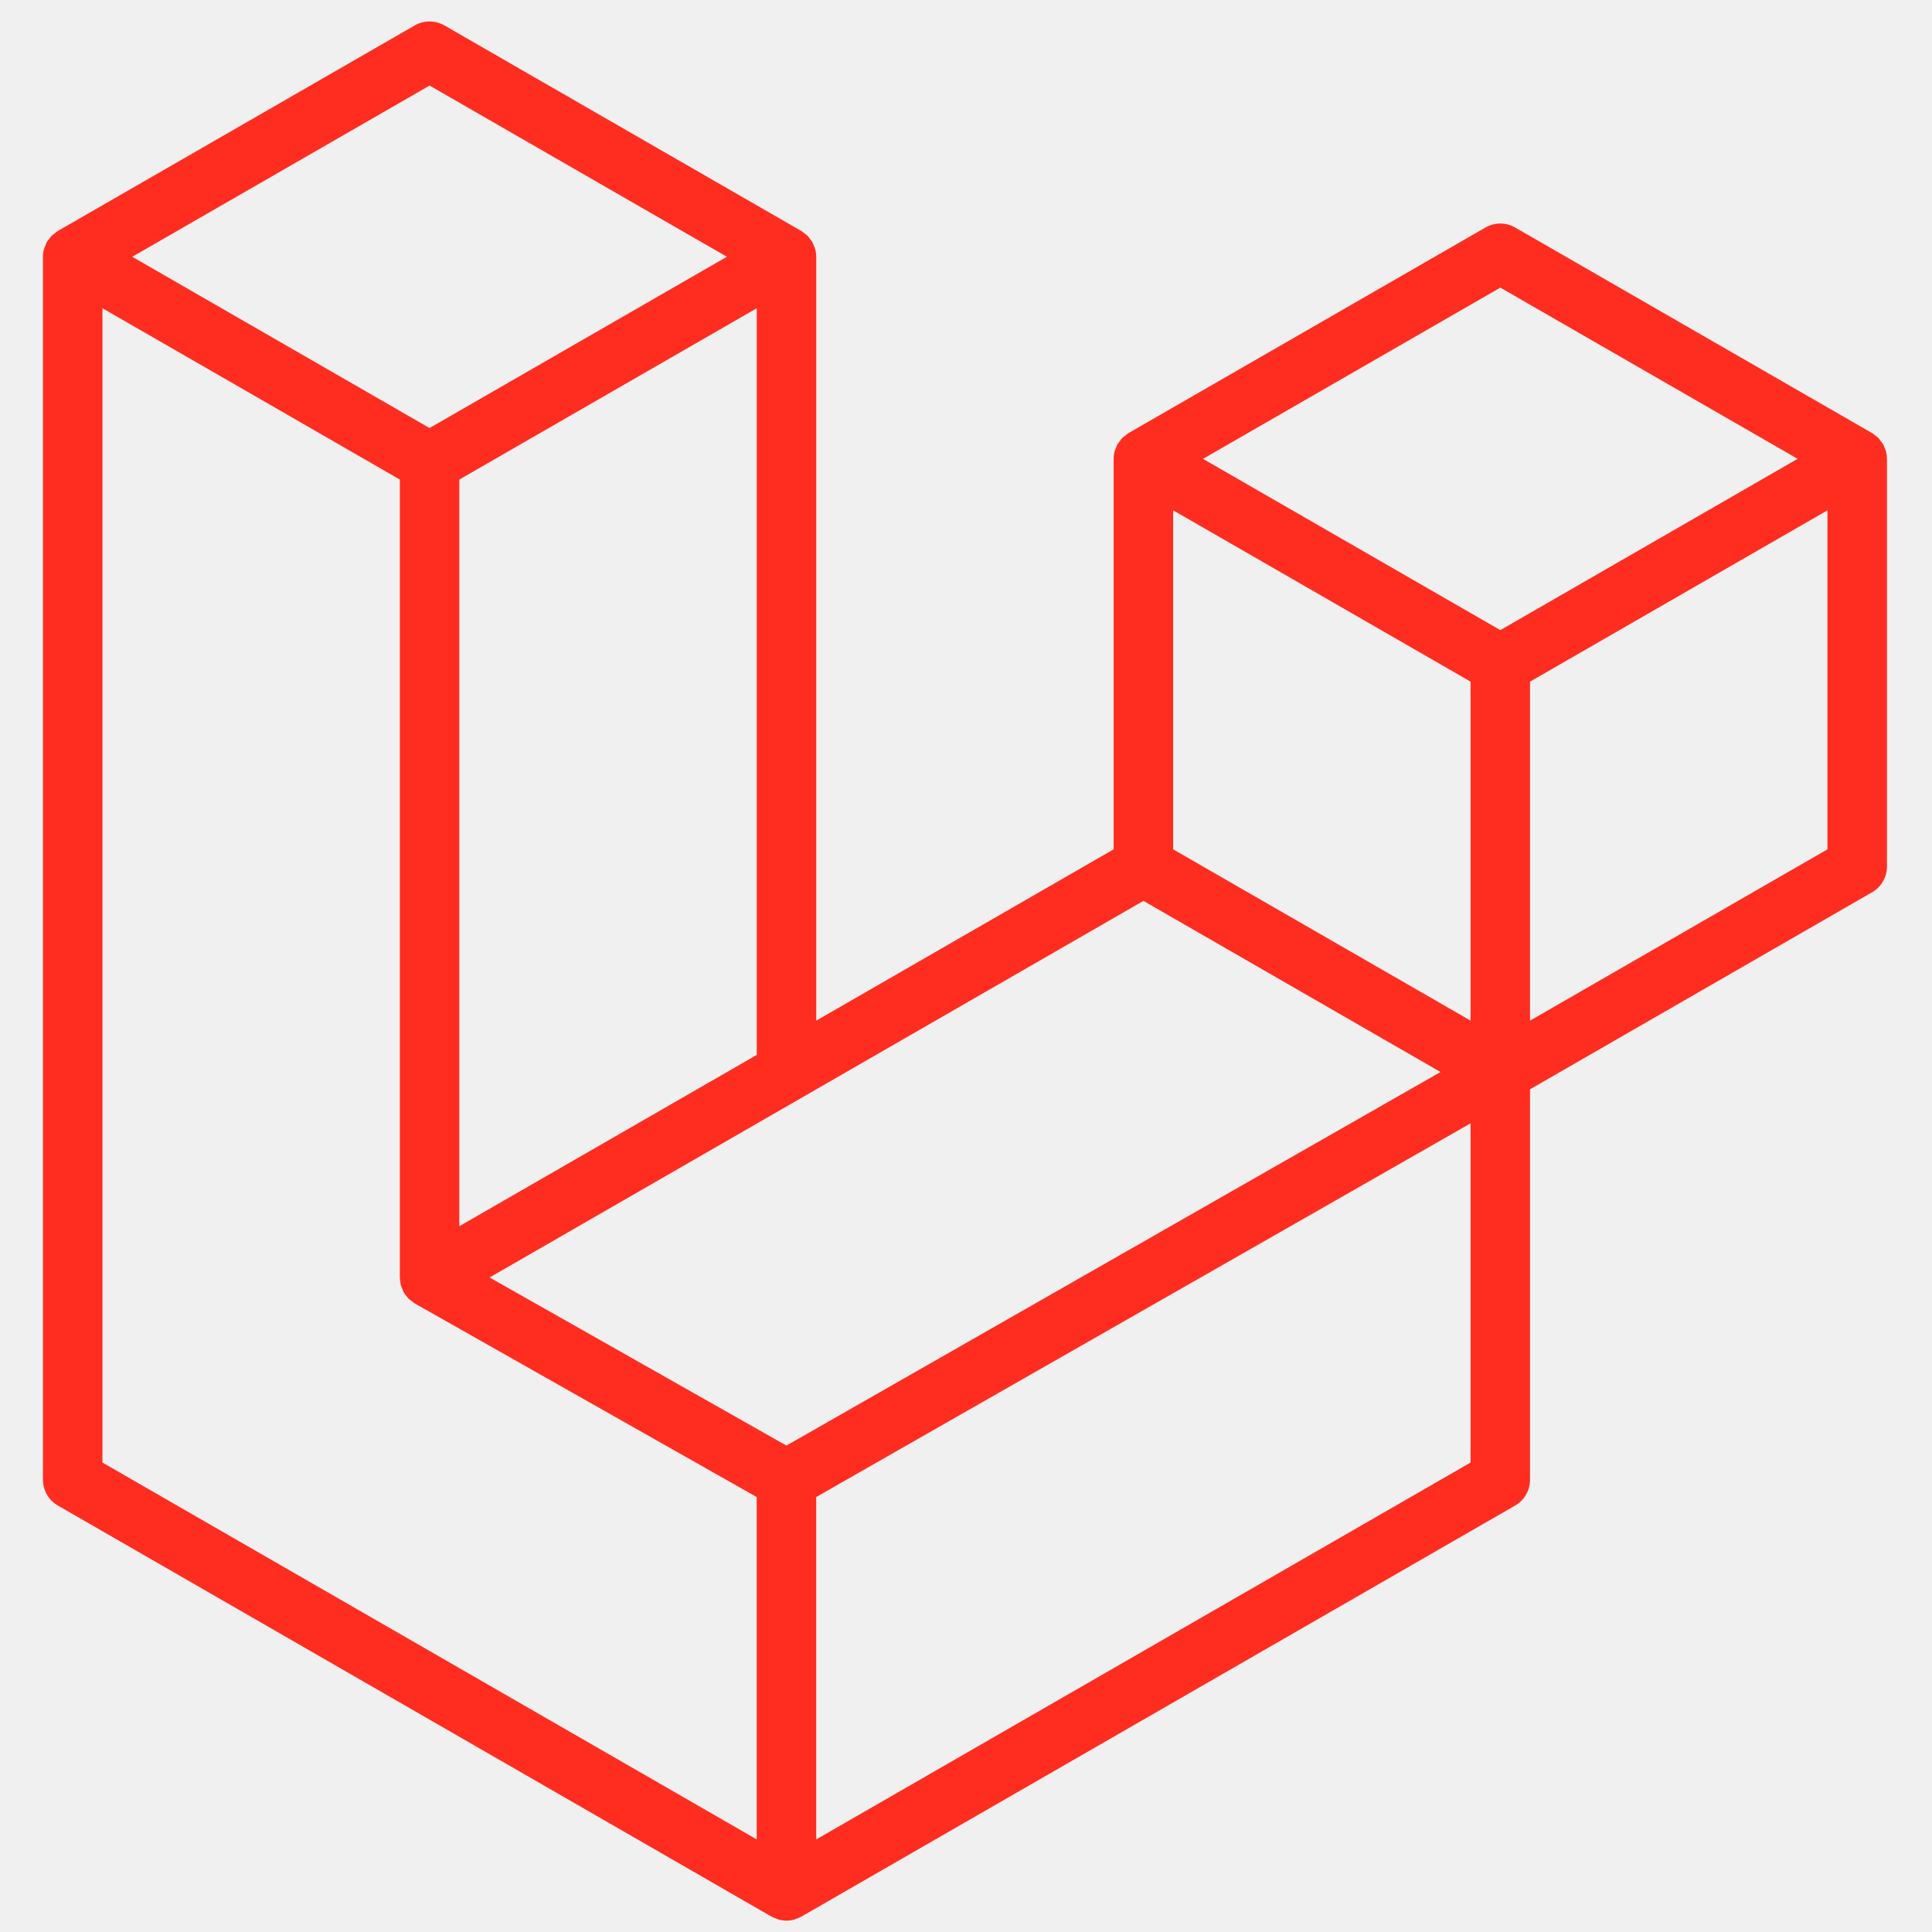
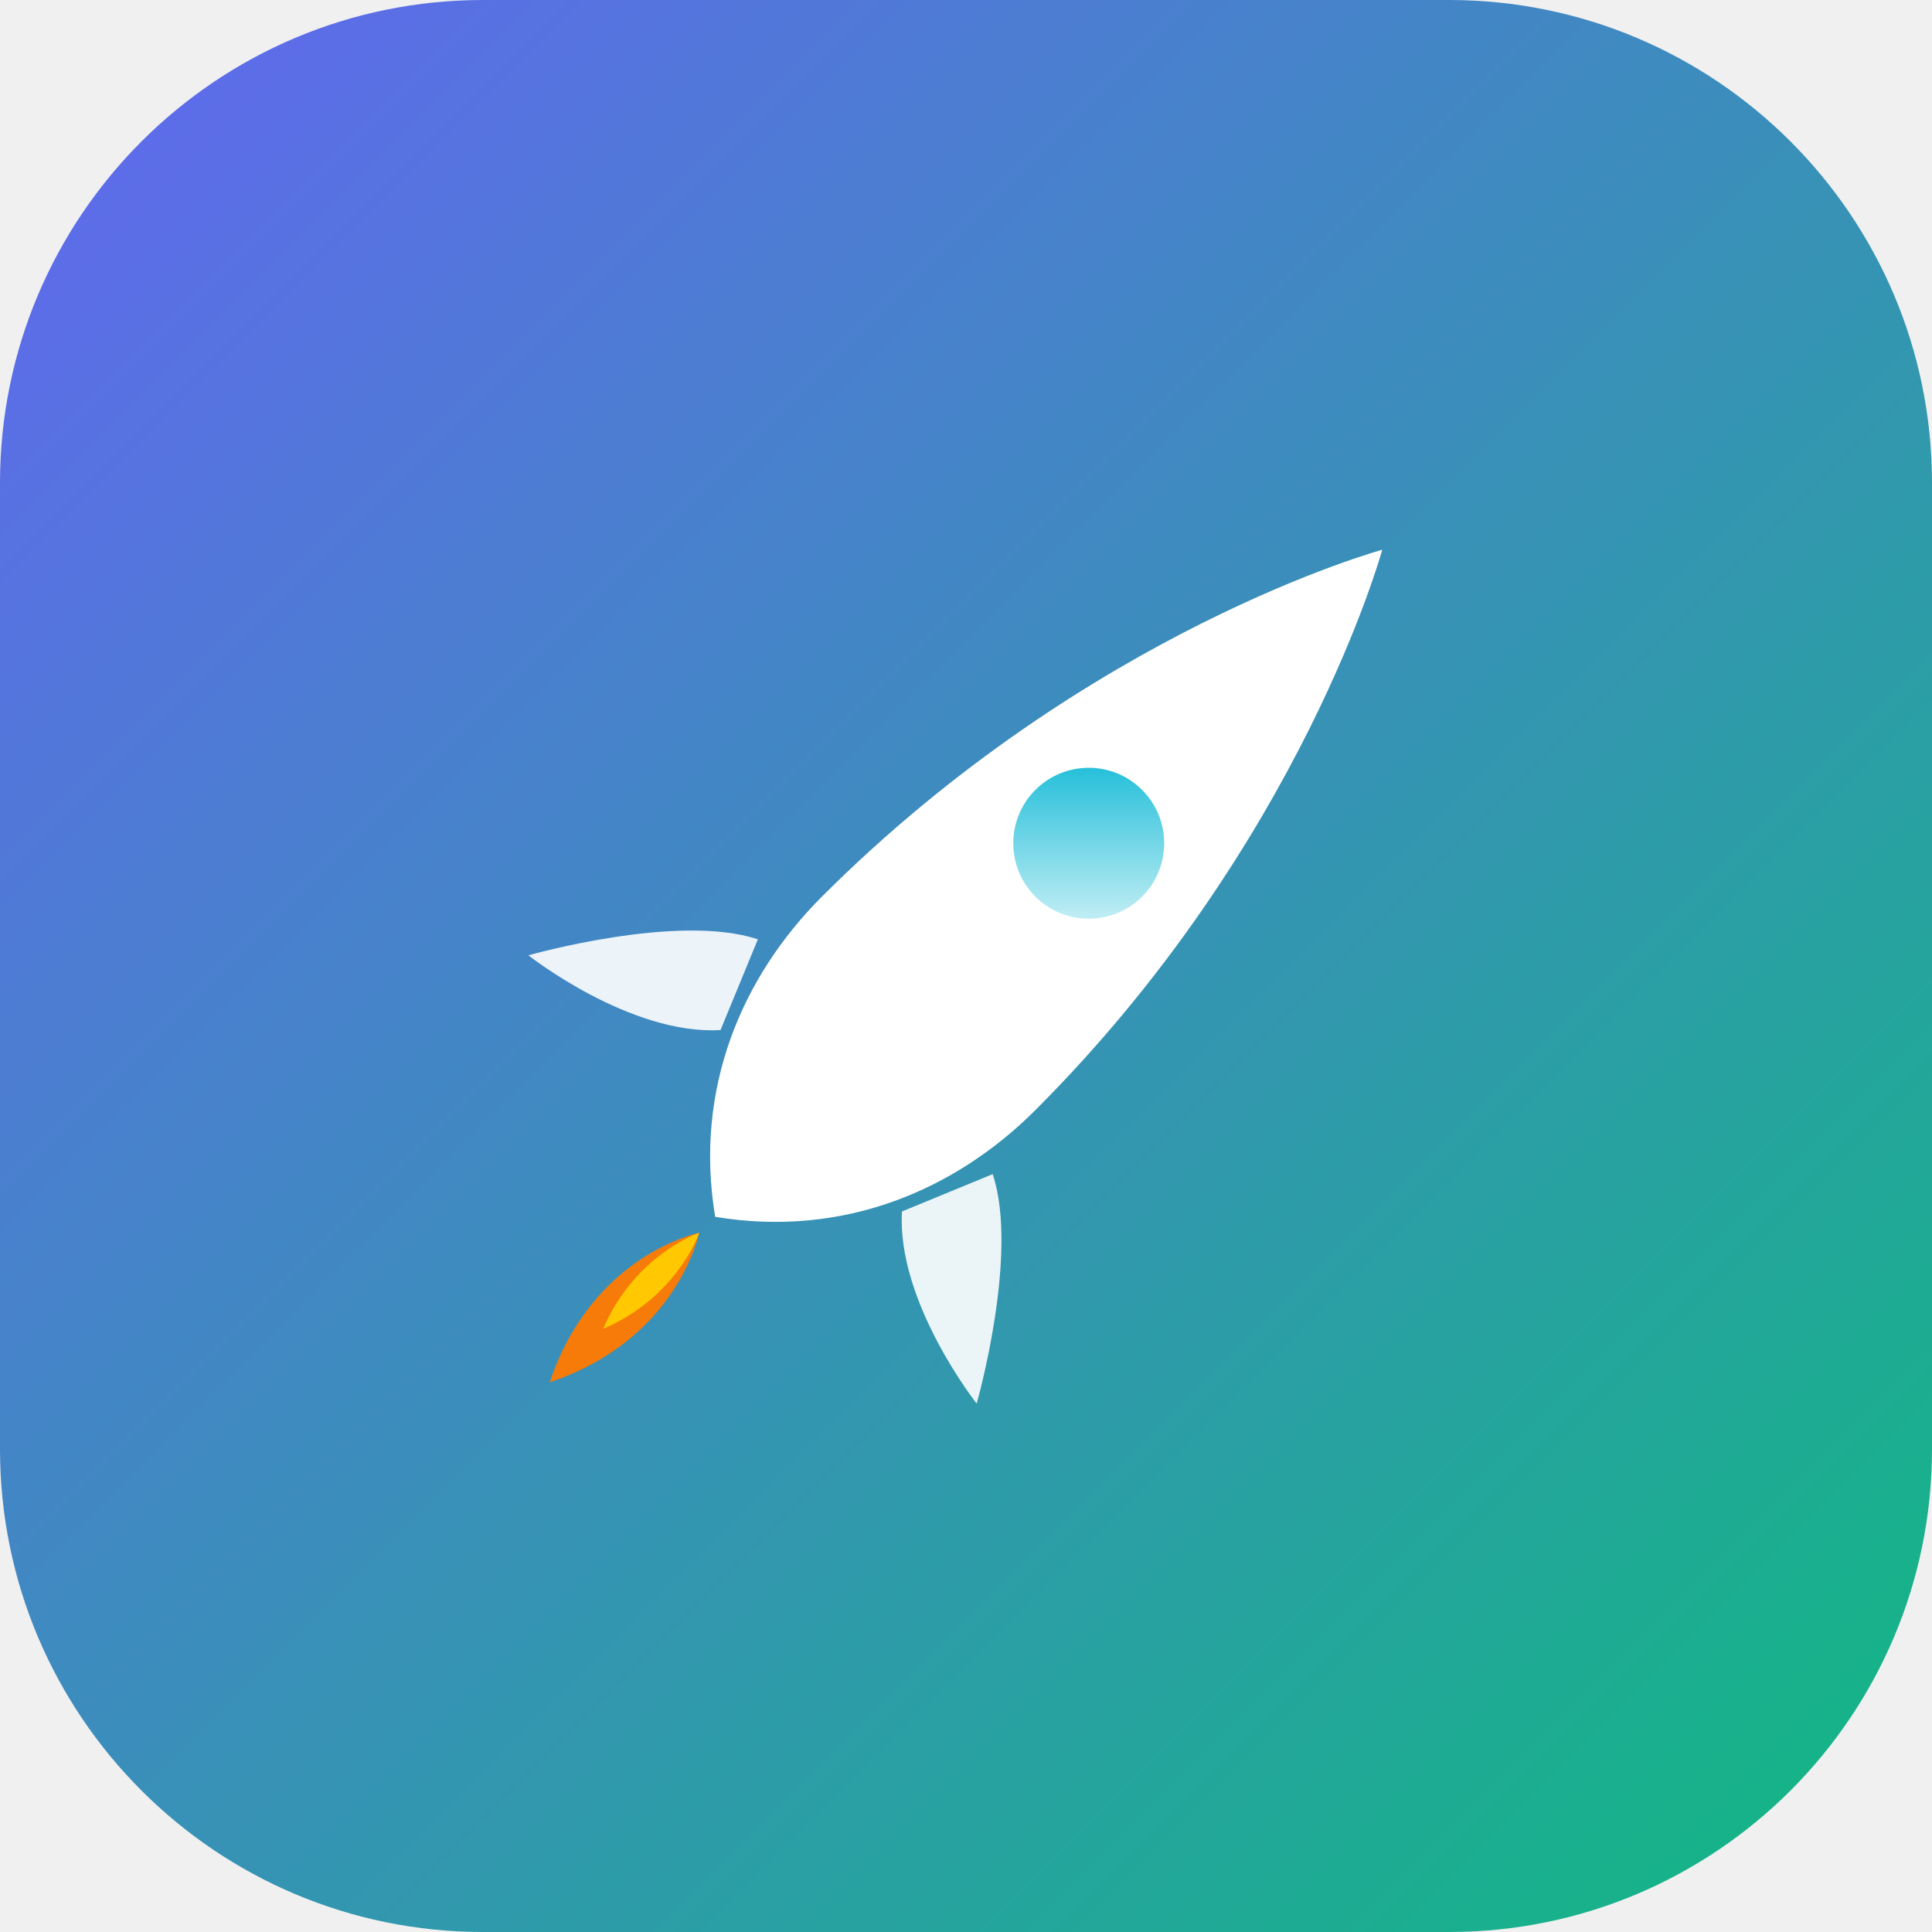
- <svg xmlns="http://www.w3.org/2000/svg" width="166" height="166" viewBox="0 0 166 166" fill="none">
-   <path fill-rule="evenodd" clip-rule="evenodd" d="M162.041 38.759C162.099 38.977 162.129 39.201 162.13 39.426V74.452C162.13 74.902 162.011 75.344 161.786 75.733C161.561 76.122 161.237 76.444 160.847 76.668L131.462 93.594V127.141C131.462 128.054 130.977 128.897 130.186 129.357L68.847 164.683C68.707 164.763 68.554 164.814 68.401 164.868C68.343 164.887 68.289 164.922 68.228 164.938C67.8 165.051 67.349 165.051 66.92 164.938C66.85 164.919 66.786 164.881 66.719 164.855C66.579 164.804 66.432 164.76 66.298 164.683L4.972 129.357C4.583 129.133 4.259 128.81 4.034 128.421C3.808 128.032 3.69 127.591 3.689 127.141L3.689 22.063C3.689 21.834 3.721 21.61 3.779 21.393C3.798 21.32 3.843 21.253 3.868 21.179C3.916 21.045 3.961 20.908 4.031 20.783C4.079 20.7 4.149 20.633 4.206 20.557C4.28 20.454 4.347 20.349 4.433 20.26C4.506 20.186 4.602 20.132 4.685 20.068C4.778 19.992 4.861 19.909 4.966 19.848L35.633 2.185C36.022 1.961 36.462 1.844 36.91 1.844C37.358 1.844 37.798 1.961 38.186 2.185L68.851 19.848H68.857C68.959 19.912 69.045 19.992 69.138 20.065C69.221 20.129 69.313 20.186 69.387 20.257C69.476 20.349 69.54 20.454 69.616 20.557C69.671 20.633 69.744 20.7 69.789 20.783C69.862 20.911 69.904 21.045 69.955 21.179C69.98 21.253 70.025 21.32 70.044 21.396C70.103 21.614 70.133 21.838 70.133 22.063V87.694L95.686 72.974V39.423C95.686 39.2 95.718 38.973 95.775 38.759C95.798 38.683 95.839 38.615 95.865 38.542C95.916 38.408 95.96 38.271 96.031 38.146C96.079 38.063 96.149 37.996 96.203 37.92C96.279 37.818 96.343 37.712 96.433 37.623C96.506 37.549 96.599 37.495 96.681 37.431C96.777 37.355 96.86 37.272 96.962 37.211L127.633 19.548C128.021 19.324 128.461 19.206 128.91 19.206C129.358 19.206 129.798 19.324 130.186 19.548L160.85 37.211C160.959 37.275 161.042 37.355 161.137 37.428C161.217 37.492 161.31 37.549 161.383 37.62C161.473 37.712 161.536 37.818 161.613 37.92C161.67 37.996 161.741 38.063 161.785 38.146C161.859 38.271 161.9 38.408 161.951 38.542C161.98 38.615 162.021 38.683 162.041 38.759ZM157.018 72.974V43.848L146.287 50.028L131.462 58.568V87.694L157.021 72.974H157.018ZM126.354 125.663V96.518L111.771 104.85L70.13 128.626V158.046L126.354 125.663ZM8.801 26.485V125.663L65.018 158.043V128.629L35.649 112L35.64 111.994L35.627 111.988C35.528 111.93 35.445 111.847 35.353 111.777C35.273 111.713 35.18 111.662 35.11 111.592L35.104 111.582C35.021 111.502 34.963 111.403 34.893 111.314C34.829 111.228 34.753 111.154 34.702 111.065L34.699 111.055C34.641 110.96 34.606 110.845 34.565 110.736C34.523 110.64 34.469 110.551 34.443 110.449C34.411 110.328 34.405 110.197 34.392 110.072C34.379 109.976 34.354 109.881 34.354 109.785V109.778V41.205L19.532 32.662L8.801 26.485ZM36.913 7.35L11.364 22.063L36.907 36.777L62.453 22.06L36.907 7.35H36.913ZM50.2 99.174L65.022 90.637V26.485L54.291 32.665L39.466 41.205V105.357L50.2 99.174ZM128.91 24.713L103.363 39.426L128.91 54.14L154.453 39.423L128.91 24.713ZM126.354 58.568L111.529 50.028L100.798 43.848V72.974L115.619 81.511L126.354 87.694V58.568ZM67.571 124.205L105.042 102.803L123.772 92.109L98.245 77.405L68.854 94.334L42.066 109.762L67.571 124.205Z" fill="#FF2D20" />
+ <svg xmlns="http://www.w3.org/2000/svg" width="256" height="256" viewBox="0 0 256 256" fill="none">
+   <rect width="256" height="256" rx="64" fill="url(#rocketGrad)" />
+   <g transform="translate(128, 128) rotate(45) translate(-128, -128)">
+     <path d="M128 50C128 50 148 85 148 135C148 150 142 165 128 175C114 165 108 150 108 135C108 85 128 50 128 50Z" fill="white" />
+     <path d="M106 145C96 150 86 168 86 168C86 168 103 166 111 157L106 145Z" fill="white" opacity="0.9" />
+     <path d="M150 145C160 150 170 168 170 168C170 168 153 166 145 157L150 145Z" fill="white" opacity="0.9" />
+     <circle cx="128" cy="105" r="10" fill="url(#windowGrad)" />
+     <path d="M128 178C128 178 136 190 128 206C120 190 128 178 128 178Z" fill="#ff7a00" opacity="0.95" />
+     <path d="M128 178C128 178 132 186 128 196C124 186 128 178 128 178Z" fill="#ffc800" />
+   </g>
+   <defs>
+     <linearGradient id="rocketGrad" x1="0" y1="0" x2="256" y2="256" gradientUnits="userSpaceOnUse">
+       <stop offset="0%" stop-color="#6366f1" />
+       <stop offset="100%" stop-color="#10b981" />
+     </linearGradient>
+     <linearGradient id="windowGrad" x1="118" y1="95" x2="138" y2="115" gradientUnits="userSpaceOnUse">
+       <stop offset="0%" stop-color="#06b6d4" />
+       <stop offset="100%" stop-color="#e0f7fa" />
+     </linearGradient>
+   </defs>
</svg>
